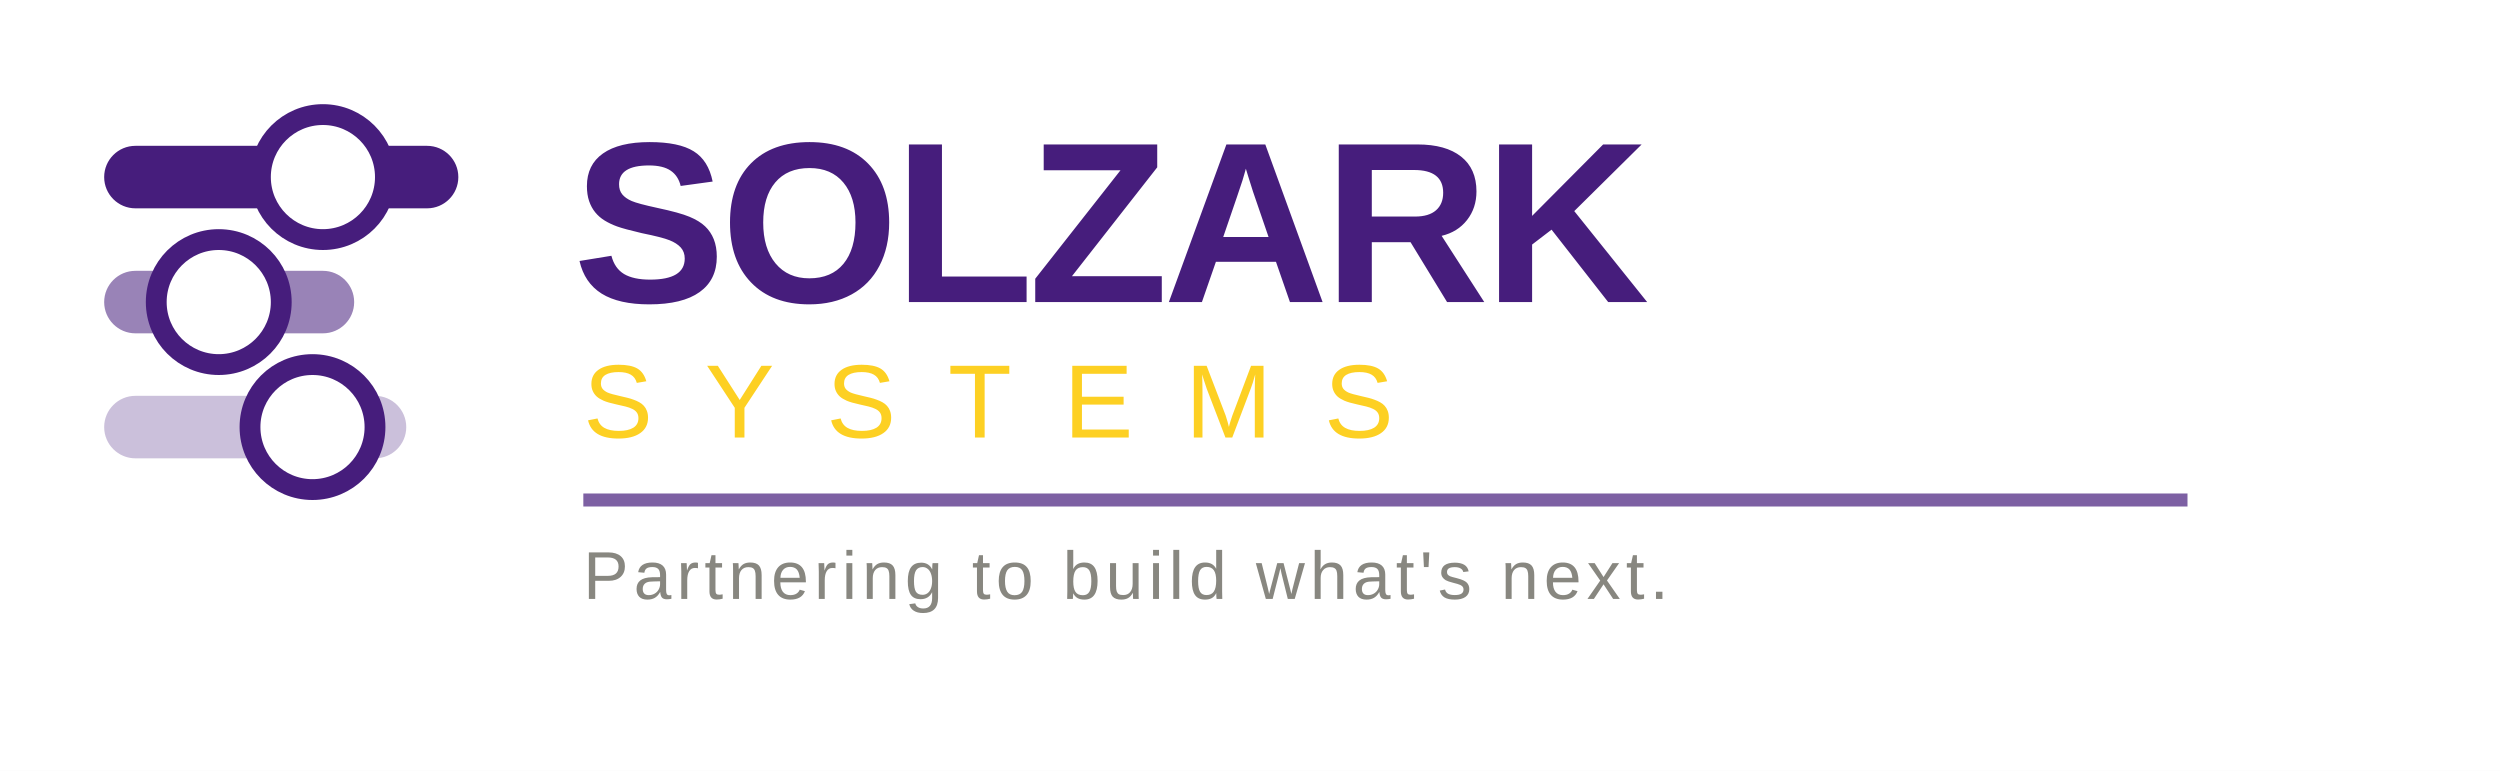
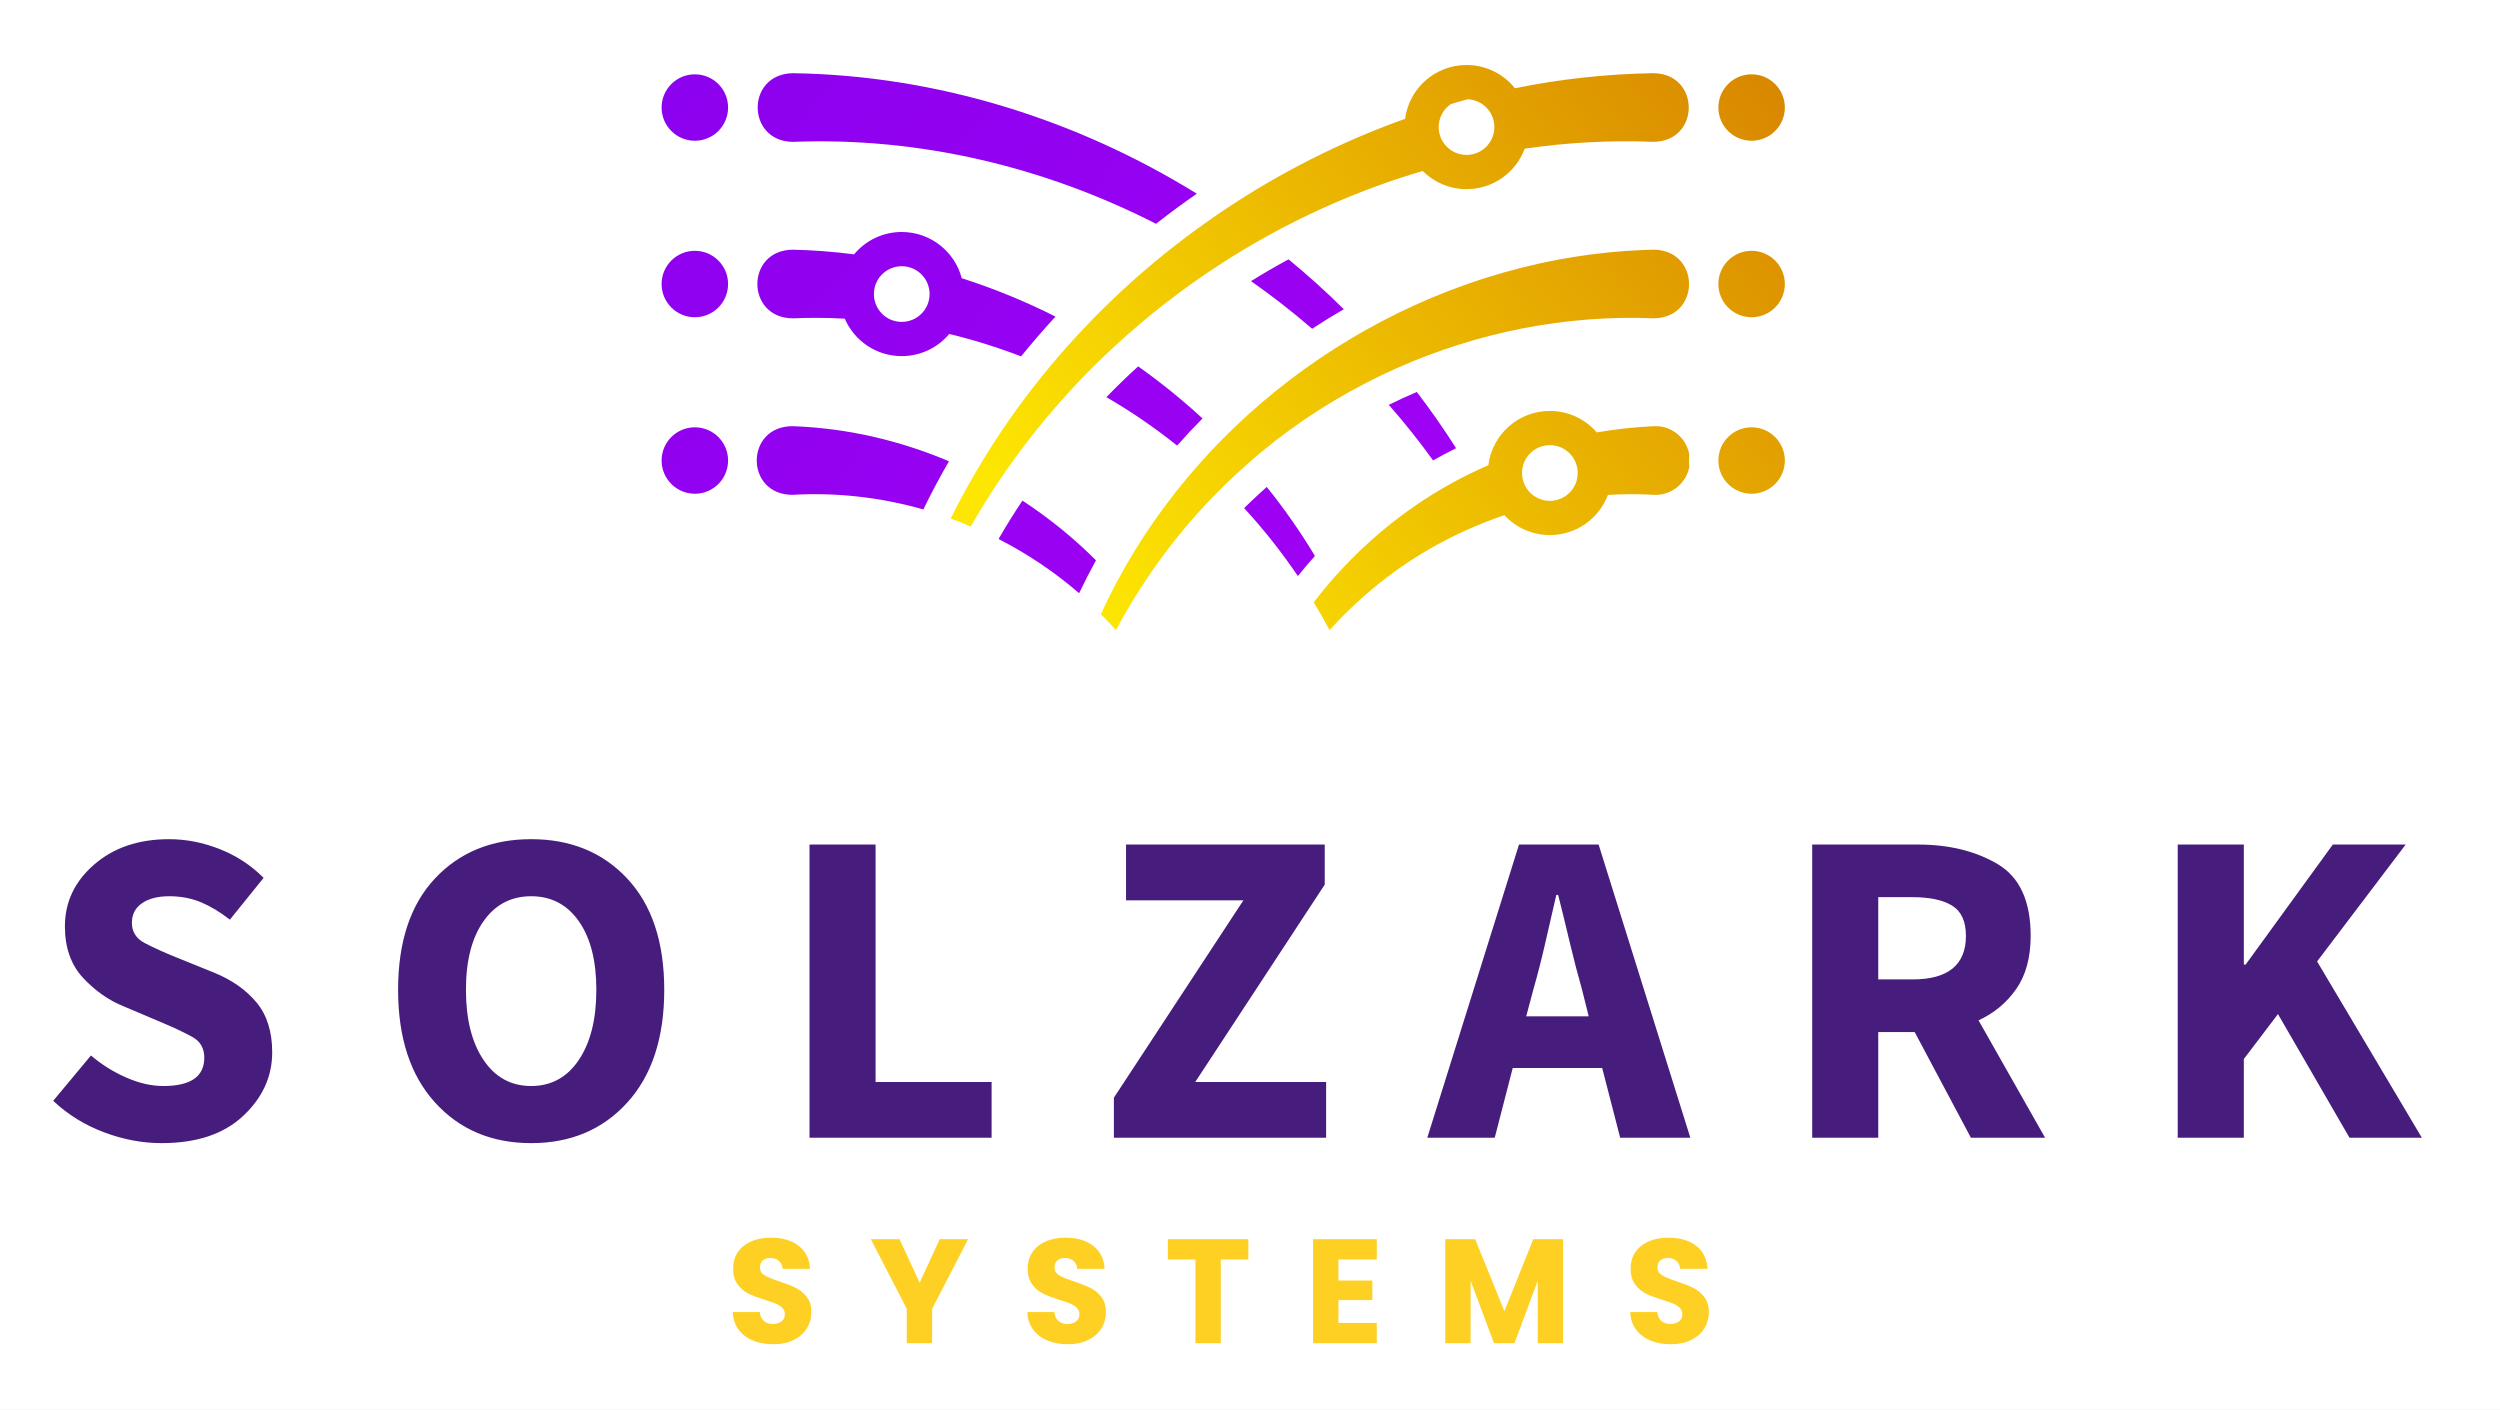
- <svg xmlns="http://www.w3.org/2000/svg" width="480" height="148" viewBox="0 0 480 148">
-   <rect width="480" height="148" fill="#ffffff" />
-   <rect x="20" y="28" width="68" height="12" rx="6" fill="#461D7C" />
-   <rect x="20" y="52" width="48" height="12" rx="6" fill="#461D7C" opacity="0.55" />
-   <rect x="20" y="76" width="58" height="12" rx="6" fill="#461D7C" opacity="0.28" />
-   <circle cx="62" cy="34" r="12" fill="#ffffff" stroke="#461D7C" stroke-width="4" />
-   <circle cx="42" cy="58" r="12" fill="#ffffff" stroke="#461D7C" stroke-width="4" />
-   <circle cx="60" cy="82" r="12" fill="#ffffff" stroke="#461D7C" stroke-width="4" />
-   <text x="110" y="58" font-family="Arial,Helvetica,sans-serif" font-size="44" font-weight="900" fill="#461D7C" letter-spacing="-1">SOLZARK</text>
-   <text x="112" y="84" font-family="Arial,Helvetica,sans-serif" font-size="20" font-weight="500" fill="#FDD023" letter-spacing="10">SYSTEMS</text>
-   <line x1="112" y1="96" x2="420" y2="96" stroke="#461D7C" stroke-width="2.5" opacity="0.7" />
-   <text x="112" y="115" font-family="Arial,Helvetica,sans-serif" font-size="13" font-weight="400" fill="#888780" letter-spacing="1">Partnering to build what's next.</text>
+ <svg xmlns="http://www.w3.org/2000/svg" width="940" height="530" viewBox="180 240 940 530">
+   <defs>
+     <linearGradient id="gp" gradientUnits="userSpaceOnUse" x1="-1059.4" y1="-775.9" x2="1030.0" y2="1075.7">
+       <stop offset="0%" stop-color="rgb(50,0,211)" />
+       <stop offset="100%" stop-color="rgb(193,2,255)" />
+     </linearGradient>
+     <linearGradient id="gg" gradientUnits="userSpaceOnUse" x1="749.8" y1="399.1" x2="455.3" y2="630.5">
+       <stop offset="0%" stop-color="rgb(217,137,0)" />
+       <stop offset="100%" stop-color="rgb(253,230,2)" />
+     </linearGradient>
+   </defs>
+   <rect x="180" y="240" width="940" height="530" fill="#ffffff" />
+   <g transform="matrix(1.406734 0 0 1.406734 639.933 370.685)">
+     <g transform="matrix(0.601871 0 0 0.601871 -43.938 -3.839)">
+       <path fill="url(#gp)" transform="translate(-427.057,-493.385)" d="M 308.91 534.676 C 332.903 535.526 356.395 540.99 378.254 550.265 C 374.204 557.254 370.416 564.374 366.889 571.646 C 348.078 566.29 328.439 564.025 308.91 565.158 C 287.616 565.332 287.507 534.568 308.91 534.676 Z M 265.409 378.417 C 257.266 378.417 250.647 385.014 250.647 393.157 C 250.647 401.322 257.266 407.919 265.409 407.919 C 273.573 407.919 280.17 401.322 280.17 393.157 C 280.17 385.014 273.573 378.417 265.409 378.417 Z M 265.409 535.177 C 257.266 535.177 250.647 541.774 250.647 549.917 C 250.647 558.082 257.266 564.679 265.409 564.679 C 273.573 564.679 280.17 558.082 280.17 549.917 C 280.17 541.774 273.573 535.177 265.409 535.177 Z M 308.91 408.419 C 365.082 406.177 420.645 419.501 470.22 444.801 C 476.12 440.163 482.151 435.7 488.334 431.433 C 434.709 398.295 372.593 378.874 308.91 377.916 C 288.008 378.265 288.226 408.158 308.91 408.419 Z M 265.409 456.797 C 257.266 456.797 250.647 463.394 250.647 471.537 C 250.647 479.702 257.266 486.299 265.409 486.299 C 273.573 486.299 280.17 479.702 280.17 471.537 C 280.17 463.394 273.573 456.797 265.409 456.797 Z M 512.415 470.253 C 521.798 476.849 530.856 483.904 539.543 491.415 C 544.137 488.389 548.839 485.493 553.608 482.728 C 545.77 474.977 537.583 467.574 529.07 460.586 C 523.431 463.634 517.858 466.856 512.415 470.253 Z M 514.94 565.724 C 513.046 567.465 511.174 569.251 509.345 571.058 C 518.032 580.507 526.022 590.609 533.207 601.234 C 535.645 598.186 538.171 595.225 540.784 592.308 C 534.361 581.596 527.198 571.363 519.382 561.652 C 517.879 563.002 516.399 564.352 514.94 565.724 Z M 586.026 519.48 C 581.824 521.265 577.688 523.181 573.594 525.206 C 580.54 533.109 587.093 541.339 593.255 549.873 C 596.586 547.979 600.004 546.172 603.466 544.452 C 598.023 535.874 592.21 527.535 586.026 519.48 Z M 448.165 521.787 C 459.138 528.145 469.654 535.33 479.582 543.298 C 483.218 539.162 486.985 535.134 490.86 531.236 C 481.846 522.941 472.288 515.212 462.273 508.114 C 457.44 512.534 452.715 517.085 448.165 521.787 Z M 410.303 503.673 C 399.874 499.667 389.205 496.336 378.385 493.723 C 373.334 499.732 365.757 503.564 357.287 503.564 C 345.944 503.564 336.212 496.706 331.988 486.93 C 324.302 486.495 316.595 486.451 308.91 486.778 C 288.008 486.691 287.856 456.471 308.91 456.296 C 318.032 456.492 327.133 457.189 336.125 458.365 C 341.176 452.29 348.774 448.437 357.287 448.437 C 370.089 448.437 380.845 457.167 383.937 468.968 C 398.241 473.54 412.175 479.244 425.565 486.016 C 420.296 491.742 415.201 497.62 410.303 503.673 Z M 369.654 476 C 369.654 469.164 364.124 463.634 357.287 463.634 C 350.451 463.634 344.921 469.164 344.921 476 C 344.921 482.837 350.451 488.367 357.287 488.367 C 364.124 488.367 369.654 482.837 369.654 476 Z M 400.288 584.774 C 413.09 591.328 425.13 599.405 436.059 608.854 C 438.411 603.912 440.914 599.035 443.549 594.245 C 433.621 584.317 422.648 575.434 410.891 567.727 C 407.168 573.279 403.64 578.983 400.288 584.774 Z" />
+     </g>
+     <g transform="matrix(0.601871 0 0 0.601871 38.637 0)">
+       <path fill="url(#gg)" transform="translate(-564.254,-499.765)" d="M 564.058 515.169 C 544.812 525.031 526.762 537.289 510.52 551.702 C 508.866 553.183 507.211 554.663 505.6 556.187 C 503.662 557.973 501.746 559.802 499.852 561.674 C 484.328 576.893 470.808 594.115 459.53 612.73 C 457.048 616.823 454.675 620.982 452.41 625.227 C 450.255 622.832 448.012 620.481 445.726 618.195 C 447.86 613.492 450.146 608.854 452.563 604.304 C 462.621 585.362 474.966 567.727 489.183 551.702 C 492.624 547.805 496.172 544.017 499.852 540.316 C 514.744 525.271 531.335 511.881 549.21 500.451 C 553.586 497.642 558.071 494.964 562.6 492.395 C 601.659 470.296 645.922 457.32 691.252 456.296 C 701.376 456.405 706.601 463.525 706.906 470.84 L 706.906 470.993 C 706.906 471.189 706.884 471.363 706.884 471.537 C 706.884 471.733 706.906 471.907 706.906 472.081 L 706.906 472.277 C 706.601 479.593 701.376 486.712 691.208 486.778 C 652.127 485.145 612.915 493.004 577.165 508.898 C 572.745 510.858 568.369 512.948 564.058 515.169 Z M 450.473 500.451 C 445.378 505.197 440.414 510.117 435.624 515.169 C 422.212 529.299 410.02 544.583 399.242 560.869 C 395.28 566.856 391.491 572.974 387.943 579.223 C 385.003 577.96 382.042 576.784 379.038 575.695 C 382.369 568.924 385.939 562.284 389.772 555.774 C 399.351 539.249 410.325 523.573 422.517 508.898 C 427.176 503.237 432.031 497.751 437.083 492.395 C 450.973 477.546 466.17 463.895 482.391 451.572 C 488.095 447.261 493.908 443.102 499.83 439.096 C 524.977 422.201 552.236 408.376 580.823 398.186 C 582.586 384.709 594.126 374.281 608.103 374.281 C 616.812 374.281 624.563 378.308 629.593 384.601 C 649.819 380.507 670.437 378.221 691.23 377.916 C 711.935 378.221 712.044 408.093 691.208 408.398 C 671.983 407.636 652.824 408.681 633.947 411.446 C 630.05 421.94 619.969 429.408 608.103 429.408 C 600.483 429.408 593.625 426.316 588.639 421.352 C 563.819 428.646 539.847 438.835 517.27 451.55 C 511.348 454.881 505.534 458.387 499.83 462.066 C 482.282 473.344 465.735 486.19 450.473 500.451 Z M 595.737 401.844 C 595.737 408.681 601.289 414.211 608.103 414.211 C 614.94 414.211 620.47 408.681 620.47 401.844 C 620.47 395.182 615.201 389.761 608.604 389.499 C 606.122 390.174 603.662 390.849 601.223 391.589 L 601.202 391.589 C 597.914 393.81 595.737 397.577 595.737 401.844 Z M 734.709 407.919 C 742.852 407.919 749.471 401.322 749.471 393.157 C 749.471 385.014 742.852 378.417 734.709 378.417 C 726.544 378.417 719.947 385.014 719.947 393.157 C 719.947 401.322 726.544 407.919 734.709 407.919 Z M 734.709 456.797 C 726.544 456.797 719.947 463.394 719.947 471.537 C 719.947 479.702 726.544 486.299 734.709 486.299 C 742.852 486.299 749.471 479.702 749.471 471.537 C 749.471 463.394 742.852 456.797 734.709 456.797 Z M 706.884 549.917 C 706.884 550.897 706.928 551.855 707.036 552.813 C 705.643 560.085 698.937 565.637 691.208 565.158 C 684.437 564.766 677.644 564.788 670.895 565.201 C 666.976 575.63 656.917 583.033 645.116 583.033 C 637.148 583.033 629.963 579.636 624.912 574.215 C 623.475 574.672 622.059 575.173 620.644 575.695 C 617.64 576.784 614.679 577.96 611.739 579.223 C 593.233 587.06 575.989 597.968 560.988 611.576 C 558.593 613.71 556.242 615.93 553.978 618.195 C 551.692 620.481 549.449 622.832 547.294 625.249 C 545.073 621.069 542.721 616.932 540.261 612.882 C 542.482 609.987 544.79 607.135 547.163 604.369 C 562.142 586.908 580.104 571.972 600.309 560.673 C 603.444 558.909 606.623 557.232 609.867 555.665 C 611.043 555.099 612.218 554.533 613.416 553.988 C 614.875 553.314 616.333 552.639 617.792 551.985 C 619.49 538.421 631.073 527.905 645.116 527.905 C 653.433 527.905 660.901 531.607 665.952 537.442 C 674.313 536.005 682.804 535.068 691.317 534.676 C 699.046 534.306 705.665 539.749 707.015 547.13 C 706.928 548.045 706.884 548.981 706.884 549.917 Z M 657.483 555.469 C 657.483 548.632 651.953 543.102 645.116 543.102 C 638.302 543.102 632.75 548.632 632.75 555.469 C 632.75 562.305 638.302 567.836 645.116 567.836 C 651.953 567.836 657.483 562.305 657.483 555.469 Z M 734.709 535.177 C 726.544 535.177 719.947 541.774 719.947 549.917 C 719.947 558.082 726.544 564.679 734.709 564.679 C 742.852 564.679 749.471 558.082 749.471 549.917 C 749.471 541.774 742.852 535.177 734.709 535.177 Z" />
+     </g>
+   </g>
+   <g transform="matrix(1.921154 0 0 1.921154 645.310 612.673)">
+     <path fill="#461D7C" transform="translate(-234.87,28.685)" d="M 24.29 1.06 L 24.29 1.06 Q 18.66 1.06 13.02 -1.06 Q 7.39 -3.17 3.08 -7.22 L 3.08 -7.22 L 10.47 -16.1 Q 13.55 -13.46 17.34 -11.79 Q 21.12 -10.12 24.64 -10.12 L 24.64 -10.12 Q 32.65 -10.12 32.65 -15.66 L 32.65 -15.66 Q 32.65 -18.39 30.4 -19.67 Q 28.16 -20.94 24.38 -22.53 L 24.38 -22.53 L 16.9 -25.7 Q 12.5 -27.46 8.93 -31.28 Q 5.37 -35.11 5.37 -41.36 L 5.37 -41.36 Q 5.37 -48.49 11.09 -53.46 Q 16.81 -58.43 25.78 -58.43 L 25.78 -58.43 Q 30.71 -58.43 35.64 -56.5 Q 40.57 -54.56 44.26 -50.86 L 44.26 -50.86 L 37.66 -42.68 Q 34.85 -44.88 32.03 -46.07 Q 29.22 -47.26 25.78 -47.26 L 25.78 -47.26 Q 22.44 -47.26 20.46 -45.89 Q 18.48 -44.53 18.48 -42.06 L 18.48 -42.06 Q 18.48 -39.42 20.99 -38.1 Q 23.5 -36.78 27.19 -35.29 L 27.19 -35.29 L 34.58 -32.3 Q 39.78 -30.18 42.86 -26.49 Q 45.94 -22.79 45.94 -16.72 L 45.94 -16.72 Q 45.94 -9.59 40.26 -4.27 Q 34.58 1.06 24.29 1.06 Z M 96.62 1.06 L 96.62 1.06 Q 85.01 1.06 77.79 -6.91 Q 70.58 -14.87 70.58 -28.95 L 70.58 -28.95 Q 70.58 -43.03 77.79 -50.73 Q 85.01 -58.43 96.62 -58.43 L 96.62 -58.43 Q 108.24 -58.43 115.46 -50.69 Q 122.67 -42.94 122.67 -28.95 L 122.67 -28.95 Q 122.67 -14.87 115.46 -6.91 Q 108.24 1.06 96.62 1.06 Z M 96.62 -10.12 L 96.62 -10.12 Q 102.52 -10.12 105.95 -15.22 Q 109.38 -20.33 109.38 -28.95 L 109.38 -28.95 Q 109.38 -37.49 105.95 -42.37 Q 102.52 -47.26 96.62 -47.26 L 96.62 -47.26 Q 90.73 -47.26 87.3 -42.37 Q 83.86 -37.49 83.86 -28.95 L 83.86 -28.95 Q 83.86 -20.33 87.3 -15.22 Q 90.73 -10.12 96.62 -10.12 Z M 186.74 0 L 151.1 0 L 151.1 -57.38 L 164.03 -57.38 L 164.03 -10.91 L 186.74 -10.91 L 186.74 0 Z M 252.21 0 L 210.67 0 L 210.67 -7.83 L 236.02 -46.46 L 213.05 -46.46 L 213.05 -57.38 L 251.94 -57.38 L 251.94 -49.54 L 226.6 -10.91 L 252.21 -10.91 L 252.21 0 Z M 292.78 -29.04 L 292.78 -29.04 L 291.37 -23.76 L 303.6 -23.76 L 302.28 -29.04 Q 301.05 -33.35 299.9 -38.19 Q 298.76 -43.03 297.62 -47.52 L 297.62 -47.52 L 297.26 -47.52 Q 296.21 -42.94 295.11 -38.15 Q 294.01 -33.35 292.78 -29.04 Z M 323.49 0 L 309.76 0 L 306.24 -13.64 L 288.73 -13.64 L 285.21 0 L 272.01 0 L 289.96 -57.38 L 305.54 -57.38 L 323.49 0 Z M 360.27 -47.08 L 360.27 -30.98 L 366.96 -30.98 Q 377.43 -30.98 377.43 -39.51 L 377.43 -39.51 Q 377.43 -43.74 374.75 -45.41 Q 372.06 -47.08 366.96 -47.08 L 366.96 -47.08 L 360.27 -47.08 Z M 360.27 -20.68 L 360.27 0 L 347.34 0 L 347.34 -57.38 L 368.02 -57.38 Q 377.17 -57.38 383.64 -53.55 Q 390.1 -49.72 390.1 -39.51 L 390.1 -39.51 Q 390.1 -33.18 387.29 -29.13 Q 384.47 -25.08 379.9 -22.97 L 379.9 -22.97 L 392.92 0 L 378.4 0 L 367.4 -20.68 L 360.27 -20.68 Z M 431.82 0 L 418.88 0 L 418.88 -57.38 L 431.82 -57.38 L 431.82 -33.88 L 432.17 -33.88 L 449.24 -57.38 L 463.5 -57.38 L 446.16 -34.5 L 466.66 0 L 452.5 0 L 438.5 -24.2 L 431.82 -15.4 L 431.82 0 Z" />
+   </g>
+   <g transform="matrix(1.921154 0 0 1.921154 639.038 725.403)">
+     <path fill="#FDD023" transform="translate(-96.73,10.225)" d="M 9.16 0.2 L 9.16 0.2 Q 6.93 0.2 5.16 -0.52 Q 3.39 -1.25 2.33 -2.67 Q 1.28 -4.09 1.22 -6.09 L 1.22 -6.09 L 6.5 -6.09 Q 6.61 -4.96 7.28 -4.36 Q 7.95 -3.77 9.02 -3.77 L 9.02 -3.77 Q 10.12 -3.77 10.76 -4.28 Q 11.4 -4.79 11.4 -5.68 L 11.4 -5.68 Q 11.4 -6.44 10.89 -6.93 Q 10.38 -7.42 9.64 -7.74 Q 8.9 -8.06 7.54 -8.47 L 7.54 -8.47 Q 5.57 -9.08 4.32 -9.69 Q 3.07 -10.29 2.18 -11.48 Q 1.28 -12.67 1.28 -14.59 L 1.28 -14.59 Q 1.28 -17.43 3.33 -19.04 Q 5.39 -20.65 8.7 -20.65 L 8.7 -20.65 Q 12.06 -20.65 14.12 -19.04 Q 16.18 -17.43 16.33 -14.56 L 16.33 -14.56 L 10.96 -14.56 Q 10.9 -15.54 10.24 -16.11 Q 9.57 -16.68 8.53 -16.68 L 8.53 -16.68 Q 7.63 -16.68 7.08 -16.2 Q 6.53 -15.72 6.53 -14.82 L 6.53 -14.82 Q 6.53 -13.83 7.45 -13.28 Q 8.38 -12.73 10.35 -12.09 L 10.35 -12.09 Q 12.33 -11.43 13.56 -10.82 Q 14.79 -10.21 15.69 -9.05 Q 16.59 -7.89 16.59 -6.06 L 16.59 -6.06 Q 16.59 -4.32 15.7 -2.9 Q 14.82 -1.48 13.14 -0.64 Q 11.46 0.2 9.16 0.2 Z M 41.7 -20.36 L 47.27 -20.36 L 40.22 -6.73 L 40.22 0 L 35.26 0 L 35.26 -6.73 L 28.22 -20.36 L 33.84 -20.36 L 37.79 -11.83 L 41.7 -20.36 Z M 66.82 0.2 L 66.82 0.2 Q 64.58 0.2 62.81 -0.52 Q 61.05 -1.25 59.99 -2.67 Q 58.93 -4.09 58.87 -6.09 L 58.87 -6.09 L 64.15 -6.09 Q 64.26 -4.96 64.93 -4.36 Q 65.6 -3.77 66.67 -3.77 L 66.67 -3.77 Q 67.77 -3.77 68.41 -4.28 Q 69.05 -4.79 69.05 -5.68 L 69.05 -5.68 Q 69.05 -6.44 68.54 -6.93 Q 68.03 -7.42 67.29 -7.74 Q 66.56 -8.06 65.19 -8.47 L 65.19 -8.47 Q 63.22 -9.08 61.97 -9.69 Q 60.73 -10.29 59.83 -11.48 Q 58.93 -12.67 58.93 -14.59 L 58.93 -14.59 Q 58.93 -17.43 60.99 -19.04 Q 63.05 -20.65 66.35 -20.65 L 66.35 -20.65 Q 69.72 -20.65 71.78 -19.04 Q 73.83 -17.43 73.98 -14.56 L 73.98 -14.56 L 68.61 -14.56 Q 68.56 -15.54 67.89 -16.11 Q 67.22 -16.68 66.18 -16.68 L 66.18 -16.68 Q 65.28 -16.68 64.73 -16.2 Q 64.18 -15.72 64.18 -14.82 L 64.18 -14.82 Q 64.18 -13.83 65.11 -13.28 Q 66.03 -12.73 68 -12.09 L 68 -12.09 Q 69.98 -11.43 71.21 -10.82 Q 72.44 -10.21 73.34 -9.05 Q 74.24 -7.89 74.24 -6.06 L 74.24 -6.06 Q 74.24 -4.32 73.36 -2.9 Q 72.47 -1.48 70.79 -0.64 Q 69.11 0.2 66.82 0.2 Z M 86.36 -20.36 L 102.11 -20.36 L 102.11 -16.39 L 96.72 -16.39 L 96.72 0 L 91.76 0 L 91.76 -16.39 L 86.36 -16.39 L 86.36 -20.36 Z M 127.25 -16.39 L 119.74 -16.39 L 119.74 -12.27 L 126.38 -12.27 L 126.38 -8.44 L 119.74 -8.44 L 119.74 -3.97 L 127.25 -3.97 L 127.25 0 L 114.78 0 L 114.78 -20.36 L 127.25 -20.36 L 127.25 -16.39 Z M 157.88 -20.36 L 163.71 -20.36 L 163.71 0 L 158.75 0 L 158.75 -12.21 L 154.19 0 L 150.19 0 L 145.61 -12.24 L 145.61 0 L 140.65 0 L 140.65 -20.36 L 146.51 -20.36 L 152.22 -6.26 L 157.88 -20.36 Z M 184.82 0.2 L 184.82 0.2 Q 182.58 0.2 180.81 -0.52 Q 179.05 -1.25 177.99 -2.67 Q 176.93 -4.09 176.87 -6.09 L 176.87 -6.09 L 182.15 -6.09 Q 182.26 -4.96 182.93 -4.36 Q 183.6 -3.77 184.67 -3.77 L 184.67 -3.77 Q 185.77 -3.77 186.41 -4.28 Q 187.05 -4.79 187.05 -5.68 L 187.05 -5.68 Q 187.05 -6.44 186.54 -6.93 Q 186.03 -7.42 185.3 -7.74 Q 184.56 -8.06 183.19 -8.47 L 183.19 -8.47 Q 181.22 -9.08 179.97 -9.69 Q 178.73 -10.29 177.83 -11.48 Q 176.93 -12.67 176.93 -14.59 L 176.93 -14.59 Q 176.93 -17.43 178.99 -19.04 Q 181.05 -20.65 184.35 -20.65 L 184.35 -20.65 Q 187.72 -20.65 189.78 -19.04 Q 191.83 -17.43 191.98 -14.56 L 191.98 -14.56 L 186.61 -14.56 Q 186.56 -15.54 185.89 -16.11 Q 185.22 -16.68 184.18 -16.68 L 184.18 -16.68 Q 183.28 -16.68 182.73 -16.2 Q 182.18 -15.72 182.18 -14.82 L 182.18 -14.82 Q 182.18 -13.83 183.11 -13.28 Q 184.03 -12.73 186.01 -12.09 L 186.01 -12.09 Q 187.98 -11.43 189.21 -10.82 Q 190.44 -10.21 191.34 -9.05 Q 192.24 -7.89 192.24 -6.06 L 192.24 -6.06 Q 192.24 -4.32 191.36 -2.9 Q 190.47 -1.48 188.79 -0.64 Q 187.11 0.2 184.82 0.2 Z" />
+   </g>
</svg>
